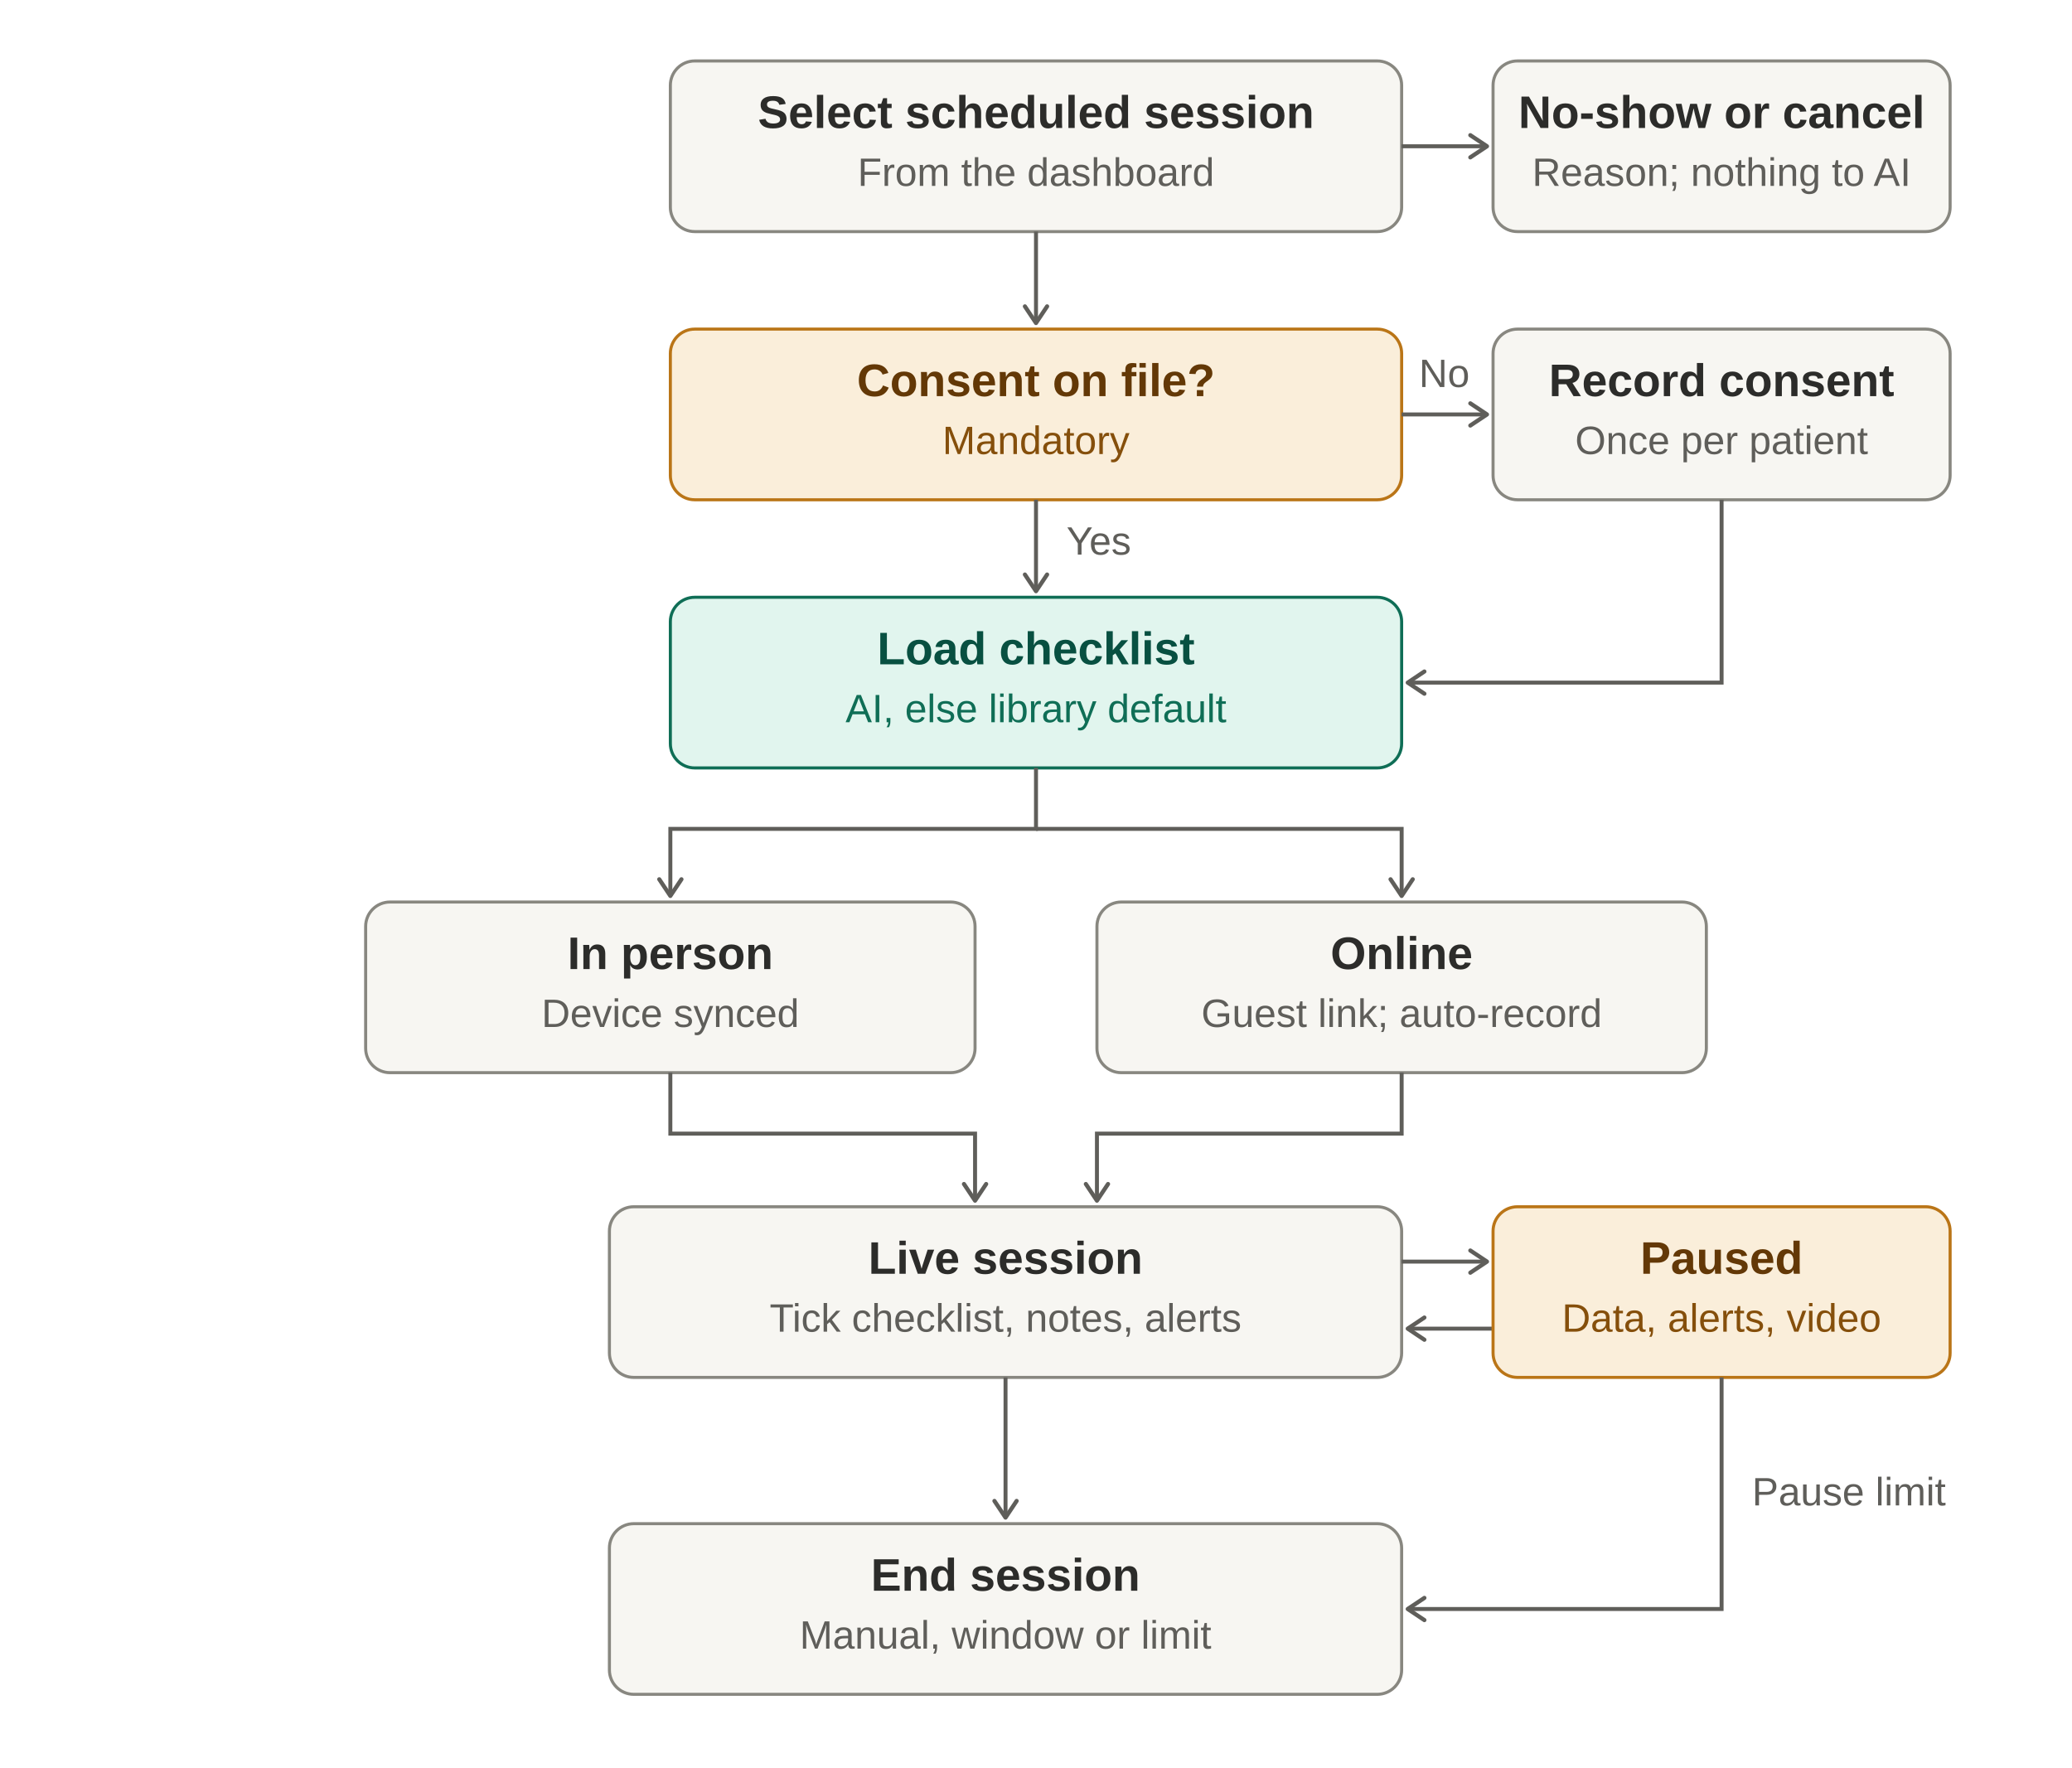
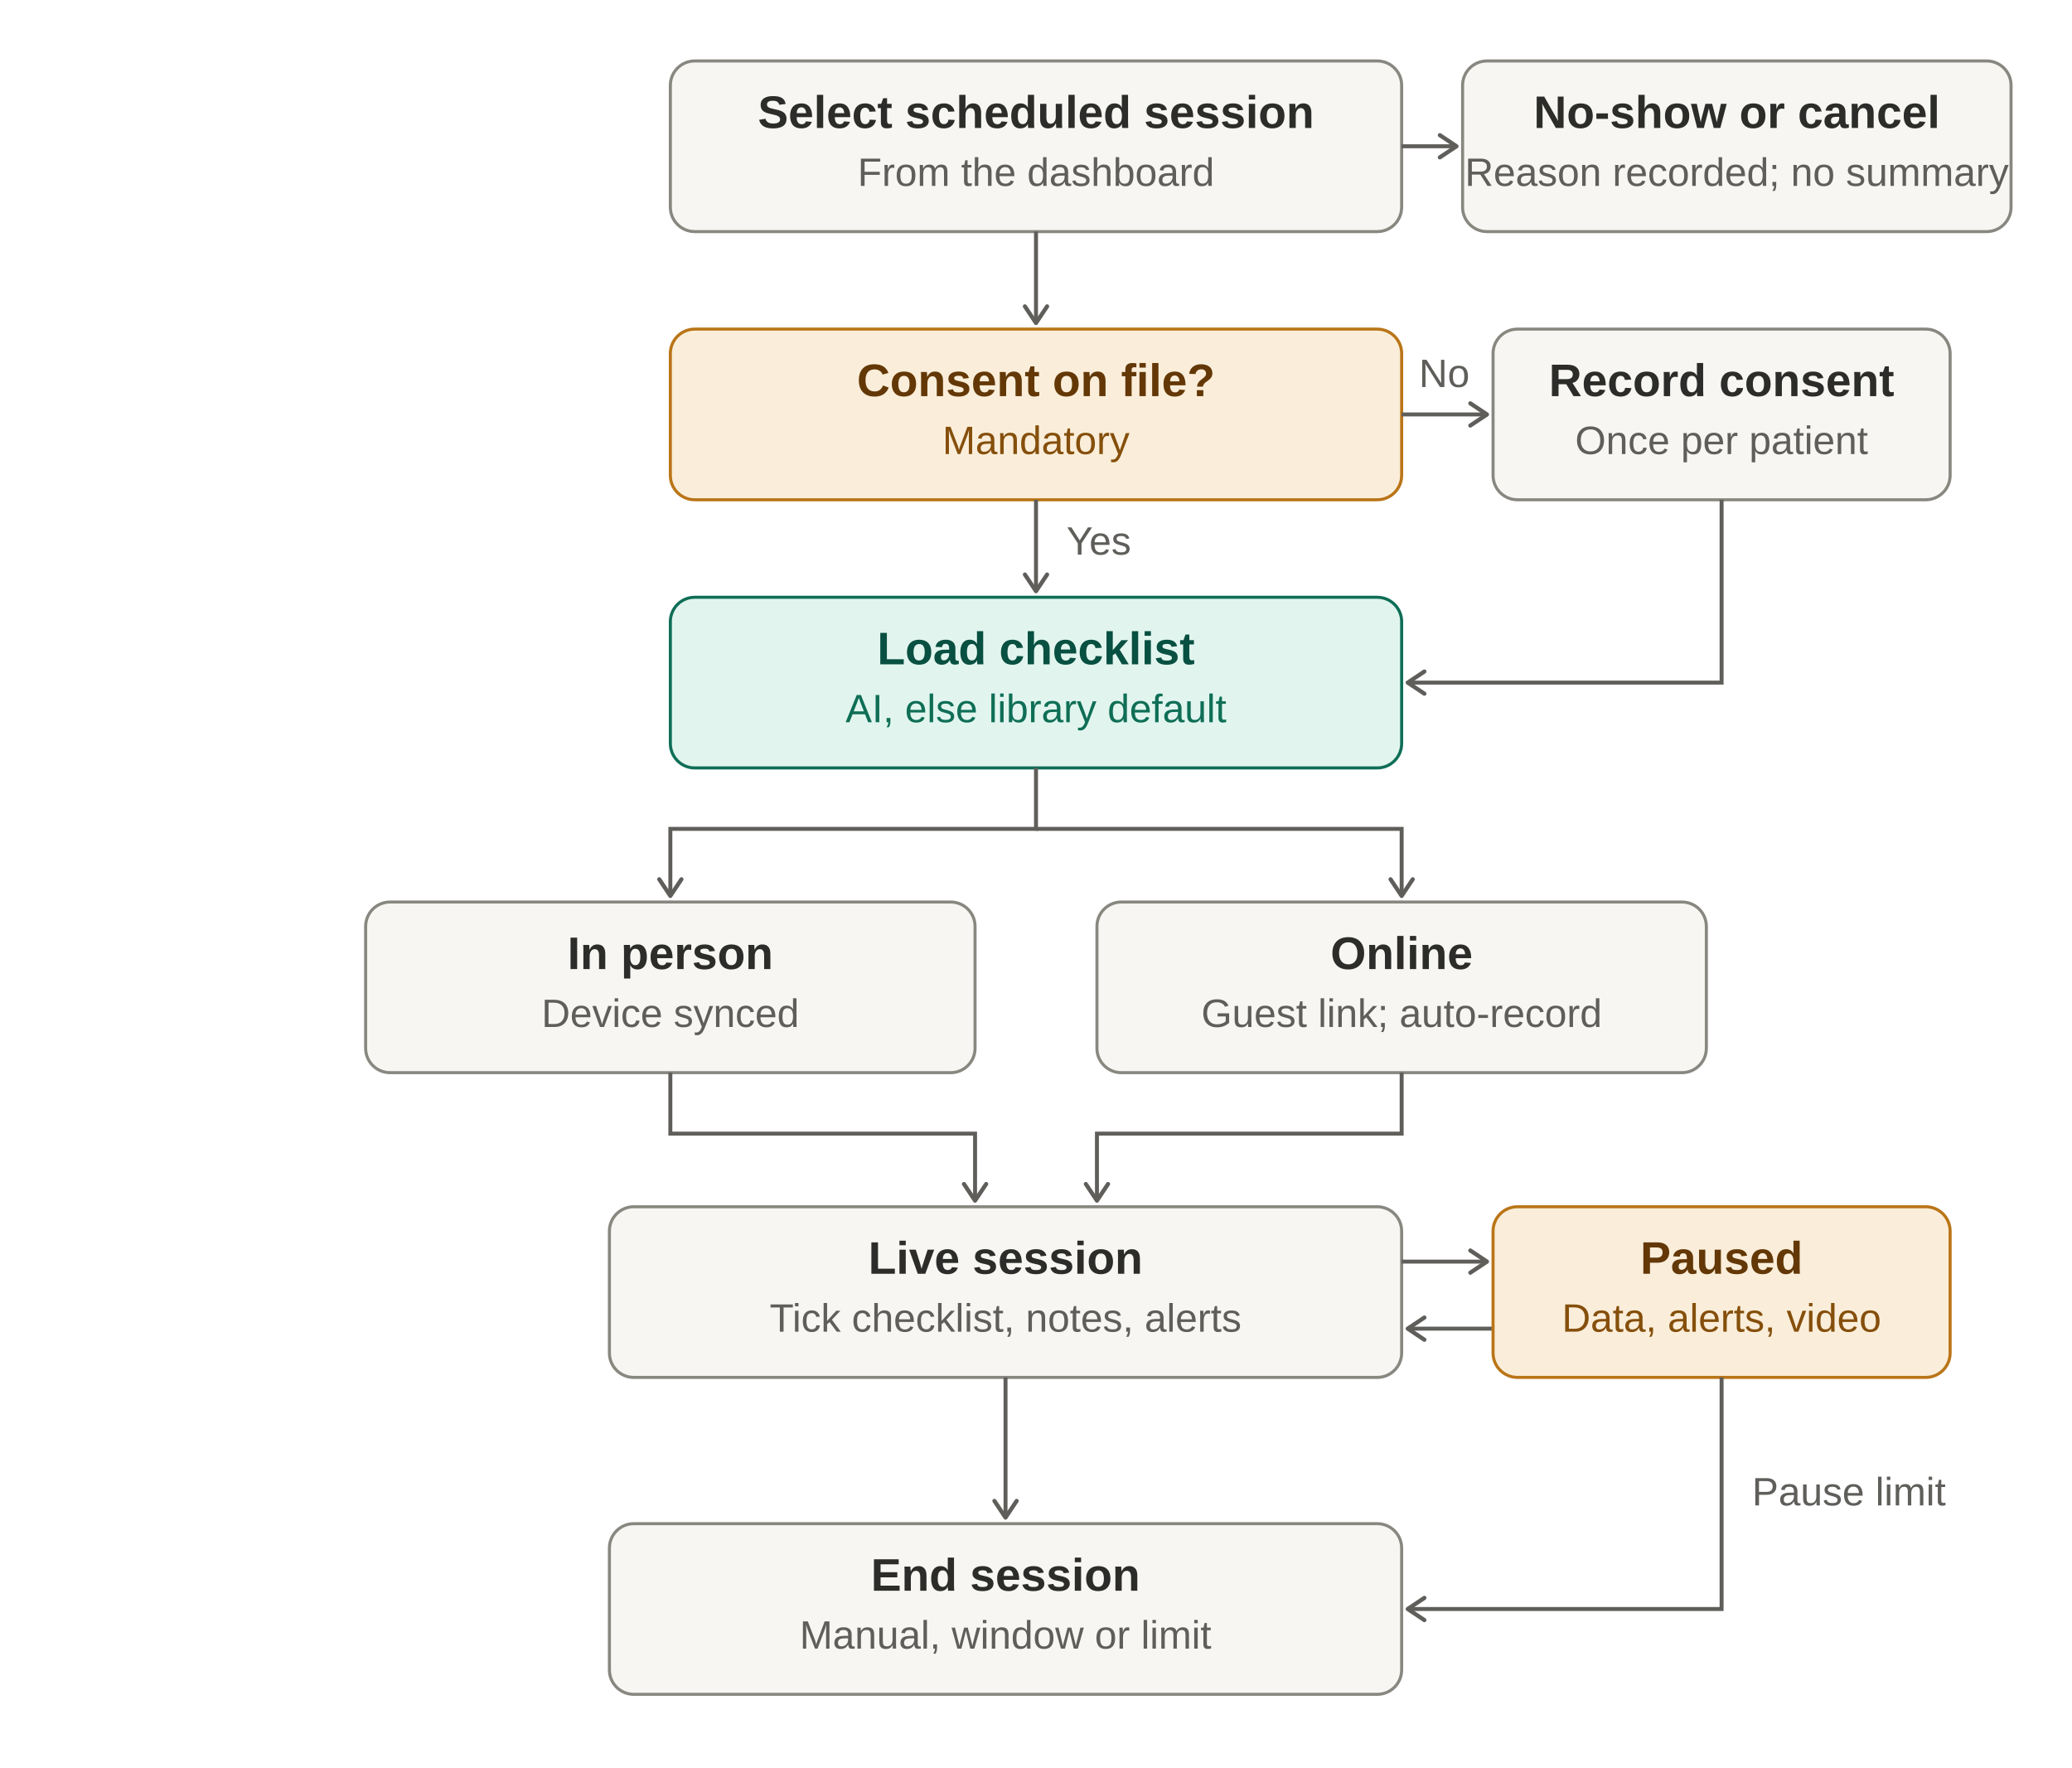
<svg xmlns="http://www.w3.org/2000/svg" width="680" height="580" viewBox="0 0 680 580">
  <defs>
    <marker id="a" viewBox="0 0 10 10" refX="8" refY="5" markerWidth="7" markerHeight="7" orient="auto-start-reverse">
      <path d="M2 1L8 5L2 9" fill="none" stroke="#5F5E5A" stroke-width="1.5" stroke-linecap="round" stroke-linejoin="round" />
    </marker>
  </defs>
  <rect x="220" y="20" width="240" height="56" rx="8" fill="#F7F6F2" stroke="#888780" stroke-width="1" />
  <text x="340.0" y="42" text-anchor="middle" font-family="Calibri, Carlito, Arial, sans-serif" font-size="15" font-weight="700" fill="#2C2C2A">Select scheduled session</text>
  <text x="340.0" y="61" text-anchor="middle" font-family="Calibri, Carlito, Arial, sans-serif" font-size="13" fill="#5F5E5A">From the dashboard</text>
-   <line x1="460" y1="48" x2="488" y2="48" stroke="#5F5E5A" stroke-width="1.3" marker-end="url(#a)" />
-   <rect x="490" y="20" width="150" height="56" rx="8" fill="#F7F6F2" stroke="#888780" stroke-width="1" />
-   <text x="565.0" y="42" text-anchor="middle" font-family="Calibri, Carlito, Arial, sans-serif" font-size="15" font-weight="700" fill="#2C2C2A">No-show or cancel</text>
-   <text x="565.0" y="61" text-anchor="middle" font-family="Calibri, Carlito, Arial, sans-serif" font-size="13" fill="#5F5E5A">Reason; nothing to AI</text>
+   <line x1="460" y1="48" x2="478" y2="48" stroke="#5F5E5A" stroke-width="1.3" marker-end="url(#a)" />
+   <rect x="480" y="20" width="180" height="56" rx="8" fill="#F7F6F2" stroke="#888780" stroke-width="1" />
+   <text x="570.0" y="42" text-anchor="middle" font-family="Calibri, Carlito, Arial, sans-serif" font-size="15" font-weight="700" fill="#2C2C2A">No-show or cancel</text>
+   <text x="570.0" y="61" text-anchor="middle" font-family="Calibri, Carlito, Arial, sans-serif" font-size="13" fill="#5F5E5A">Reason recorded; no summary</text>
  <line x1="340" y1="76" x2="340" y2="106" stroke="#5F5E5A" stroke-width="1.3" marker-end="url(#a)" />
  <rect x="220" y="108" width="240" height="56" rx="8" fill="#FAEEDA" stroke="#BA7517" stroke-width="1" />
  <text x="340.0" y="130" text-anchor="middle" font-family="Calibri, Carlito, Arial, sans-serif" font-size="15" font-weight="700" fill="#633806">Consent on file?</text>
  <text x="340.0" y="149" text-anchor="middle" font-family="Calibri, Carlito, Arial, sans-serif" font-size="13" fill="#854F0B">Mandatory</text>
  <line x1="460" y1="136" x2="488" y2="136" stroke="#5F5E5A" stroke-width="1.3" marker-end="url(#a)" />
  <text x="474" y="127" text-anchor="middle" font-family="Calibri, Carlito, Arial, sans-serif" font-size="13" fill="#5F5E5A">No</text>
  <rect x="490" y="108" width="150" height="56" rx="8" fill="#F7F6F2" stroke="#888780" stroke-width="1" />
  <text x="565.0" y="130" text-anchor="middle" font-family="Calibri, Carlito, Arial, sans-serif" font-size="15" font-weight="700" fill="#2C2C2A">Record consent</text>
  <text x="565.0" y="149" text-anchor="middle" font-family="Calibri, Carlito, Arial, sans-serif" font-size="13" fill="#5F5E5A">Once per patient</text>
  <path d="M565 164 L565 224 L462 224" fill="none" stroke="#5F5E5A" stroke-width="1.3" marker-end="url(#a)" />
  <line x1="340" y1="164" x2="340" y2="194" stroke="#5F5E5A" stroke-width="1.3" marker-end="url(#a)" />
  <text x="350" y="182" text-anchor="start" font-family="Calibri, Carlito, Arial, sans-serif" font-size="13" fill="#5F5E5A">Yes</text>
  <rect x="220" y="196" width="240" height="56" rx="8" fill="#E1F5EE" stroke="#0F6E56" stroke-width="1" />
  <text x="340.0" y="218" text-anchor="middle" font-family="Calibri, Carlito, Arial, sans-serif" font-size="15" font-weight="700" fill="#085041">Load checklist</text>
  <text x="340.0" y="237" text-anchor="middle" font-family="Calibri, Carlito, Arial, sans-serif" font-size="13" fill="#0F6E56">AI, else library default</text>
  <path d="M340 252 L340 272 L220 272 L220 294" fill="none" stroke="#5F5E5A" stroke-width="1.3" marker-end="url(#a)" />
  <path d="M340 272 L460 272 L460 294" fill="none" stroke="#5F5E5A" stroke-width="1.3" marker-end="url(#a)" />
  <rect x="120" y="296" width="200" height="56" rx="8" fill="#F7F6F2" stroke="#888780" stroke-width="1" />
  <text x="220.0" y="318" text-anchor="middle" font-family="Calibri, Carlito, Arial, sans-serif" font-size="15" font-weight="700" fill="#2C2C2A">In person</text>
  <text x="220.0" y="337" text-anchor="middle" font-family="Calibri, Carlito, Arial, sans-serif" font-size="13" fill="#5F5E5A">Device synced</text>
  <rect x="360" y="296" width="200" height="56" rx="8" fill="#F7F6F2" stroke="#888780" stroke-width="1" />
  <text x="460.0" y="318" text-anchor="middle" font-family="Calibri, Carlito, Arial, sans-serif" font-size="15" font-weight="700" fill="#2C2C2A">Online</text>
  <text x="460.0" y="337" text-anchor="middle" font-family="Calibri, Carlito, Arial, sans-serif" font-size="13" fill="#5F5E5A">Guest link; auto-record</text>
  <path d="M220 352 L220 372 L320 372 L320 394" fill="none" stroke="#5F5E5A" stroke-width="1.3" marker-end="url(#a)" />
  <path d="M460 352 L460 372 L360 372 L360 394" fill="none" stroke="#5F5E5A" stroke-width="1.3" marker-end="url(#a)" />
  <rect x="200" y="396" width="260" height="56" rx="8" fill="#F7F6F2" stroke="#888780" stroke-width="1" />
  <text x="330.0" y="418" text-anchor="middle" font-family="Calibri, Carlito, Arial, sans-serif" font-size="15" font-weight="700" fill="#2C2C2A">Live session</text>
  <text x="330.0" y="437" text-anchor="middle" font-family="Calibri, Carlito, Arial, sans-serif" font-size="13" fill="#5F5E5A">Tick checklist, notes, alerts</text>
  <line x1="460" y1="414" x2="488" y2="414" stroke="#5F5E5A" stroke-width="1.3" marker-end="url(#a)" />
  <line x1="490" y1="436" x2="462" y2="436" stroke="#5F5E5A" stroke-width="1.3" marker-end="url(#a)" />
  <rect x="490" y="396" width="150" height="56" rx="8" fill="#FAEEDA" stroke="#BA7517" stroke-width="1" />
  <text x="565.0" y="418" text-anchor="middle" font-family="Calibri, Carlito, Arial, sans-serif" font-size="15" font-weight="700" fill="#633806">Paused</text>
  <text x="565.0" y="437" text-anchor="middle" font-family="Calibri, Carlito, Arial, sans-serif" font-size="13" fill="#854F0B">Data, alerts, video</text>
  <path d="M565 452 L565 528 L462 528" fill="none" stroke="#5F5E5A" stroke-width="1.3" marker-end="url(#a)" />
  <text x="575" y="494" text-anchor="start" font-family="Calibri, Carlito, Arial, sans-serif" font-size="13" fill="#5F5E5A">Pause limit</text>
  <line x1="330" y1="452" x2="330" y2="498" stroke="#5F5E5A" stroke-width="1.3" marker-end="url(#a)" />
  <rect x="200" y="500" width="260" height="56" rx="8" fill="#F7F6F2" stroke="#888780" stroke-width="1" />
  <text x="330.0" y="522" text-anchor="middle" font-family="Calibri, Carlito, Arial, sans-serif" font-size="15" font-weight="700" fill="#2C2C2A">End session</text>
  <text x="330.0" y="541" text-anchor="middle" font-family="Calibri, Carlito, Arial, sans-serif" font-size="13" fill="#5F5E5A">Manual, window or limit</text>
</svg>
